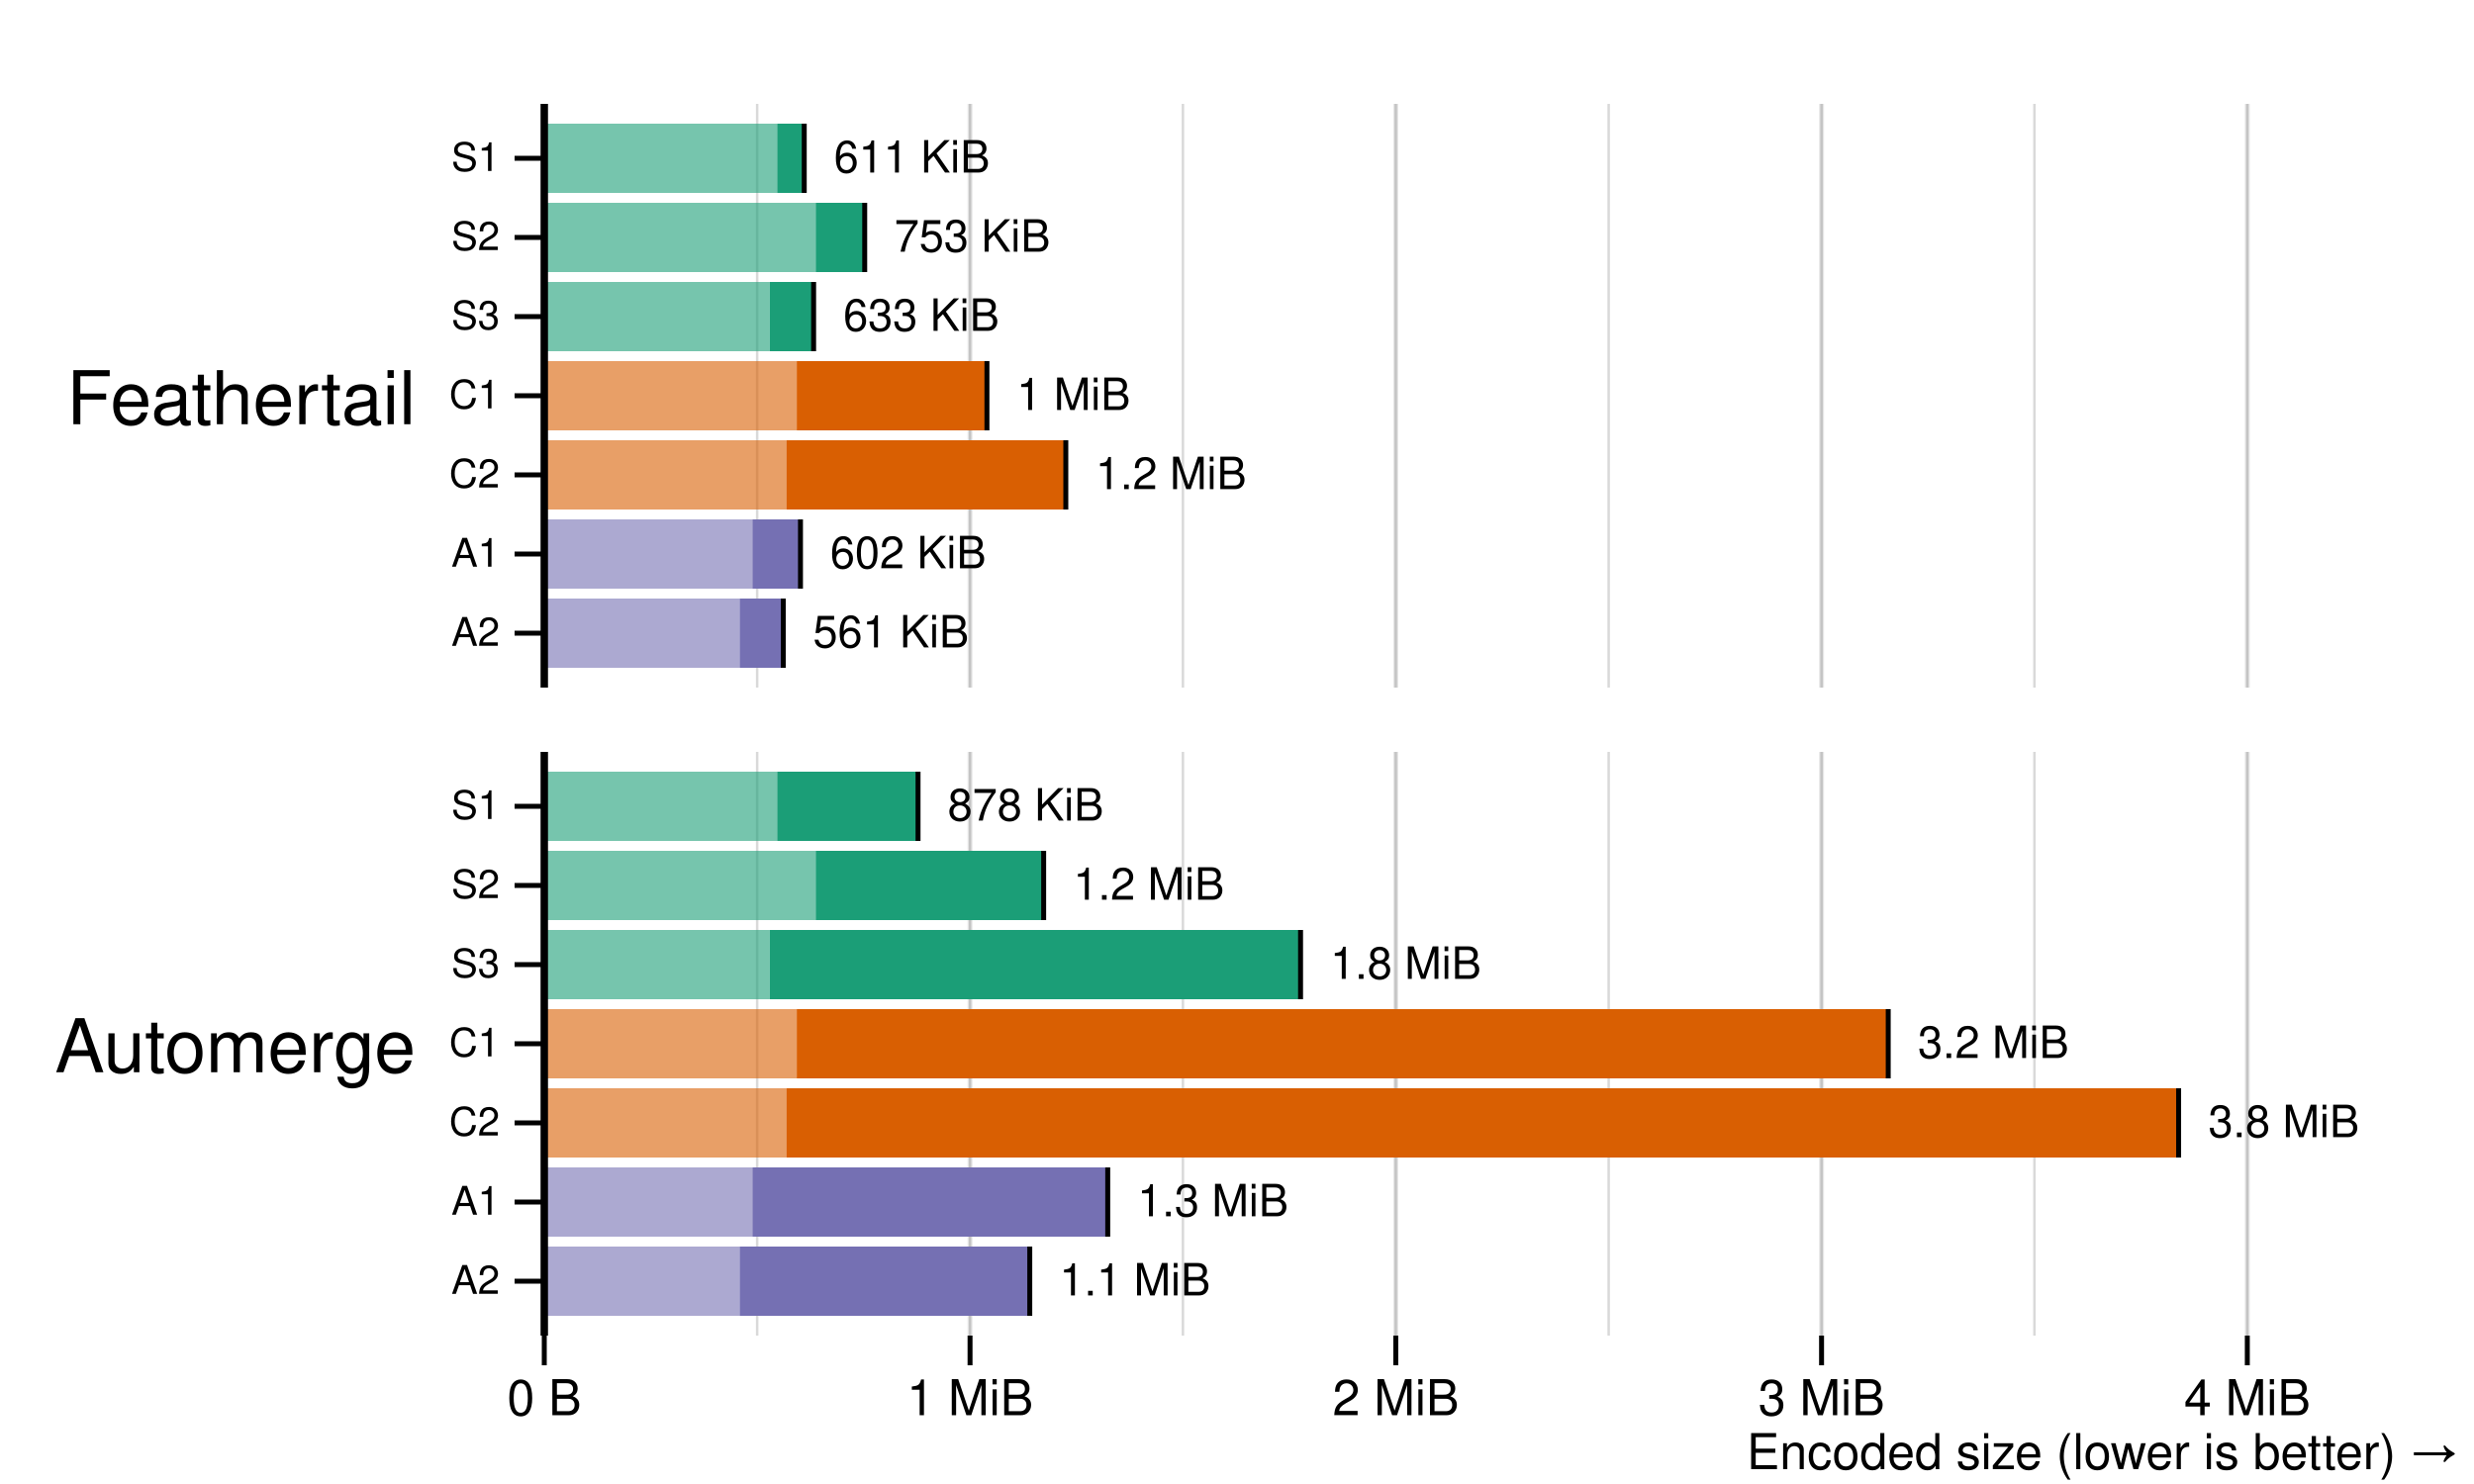
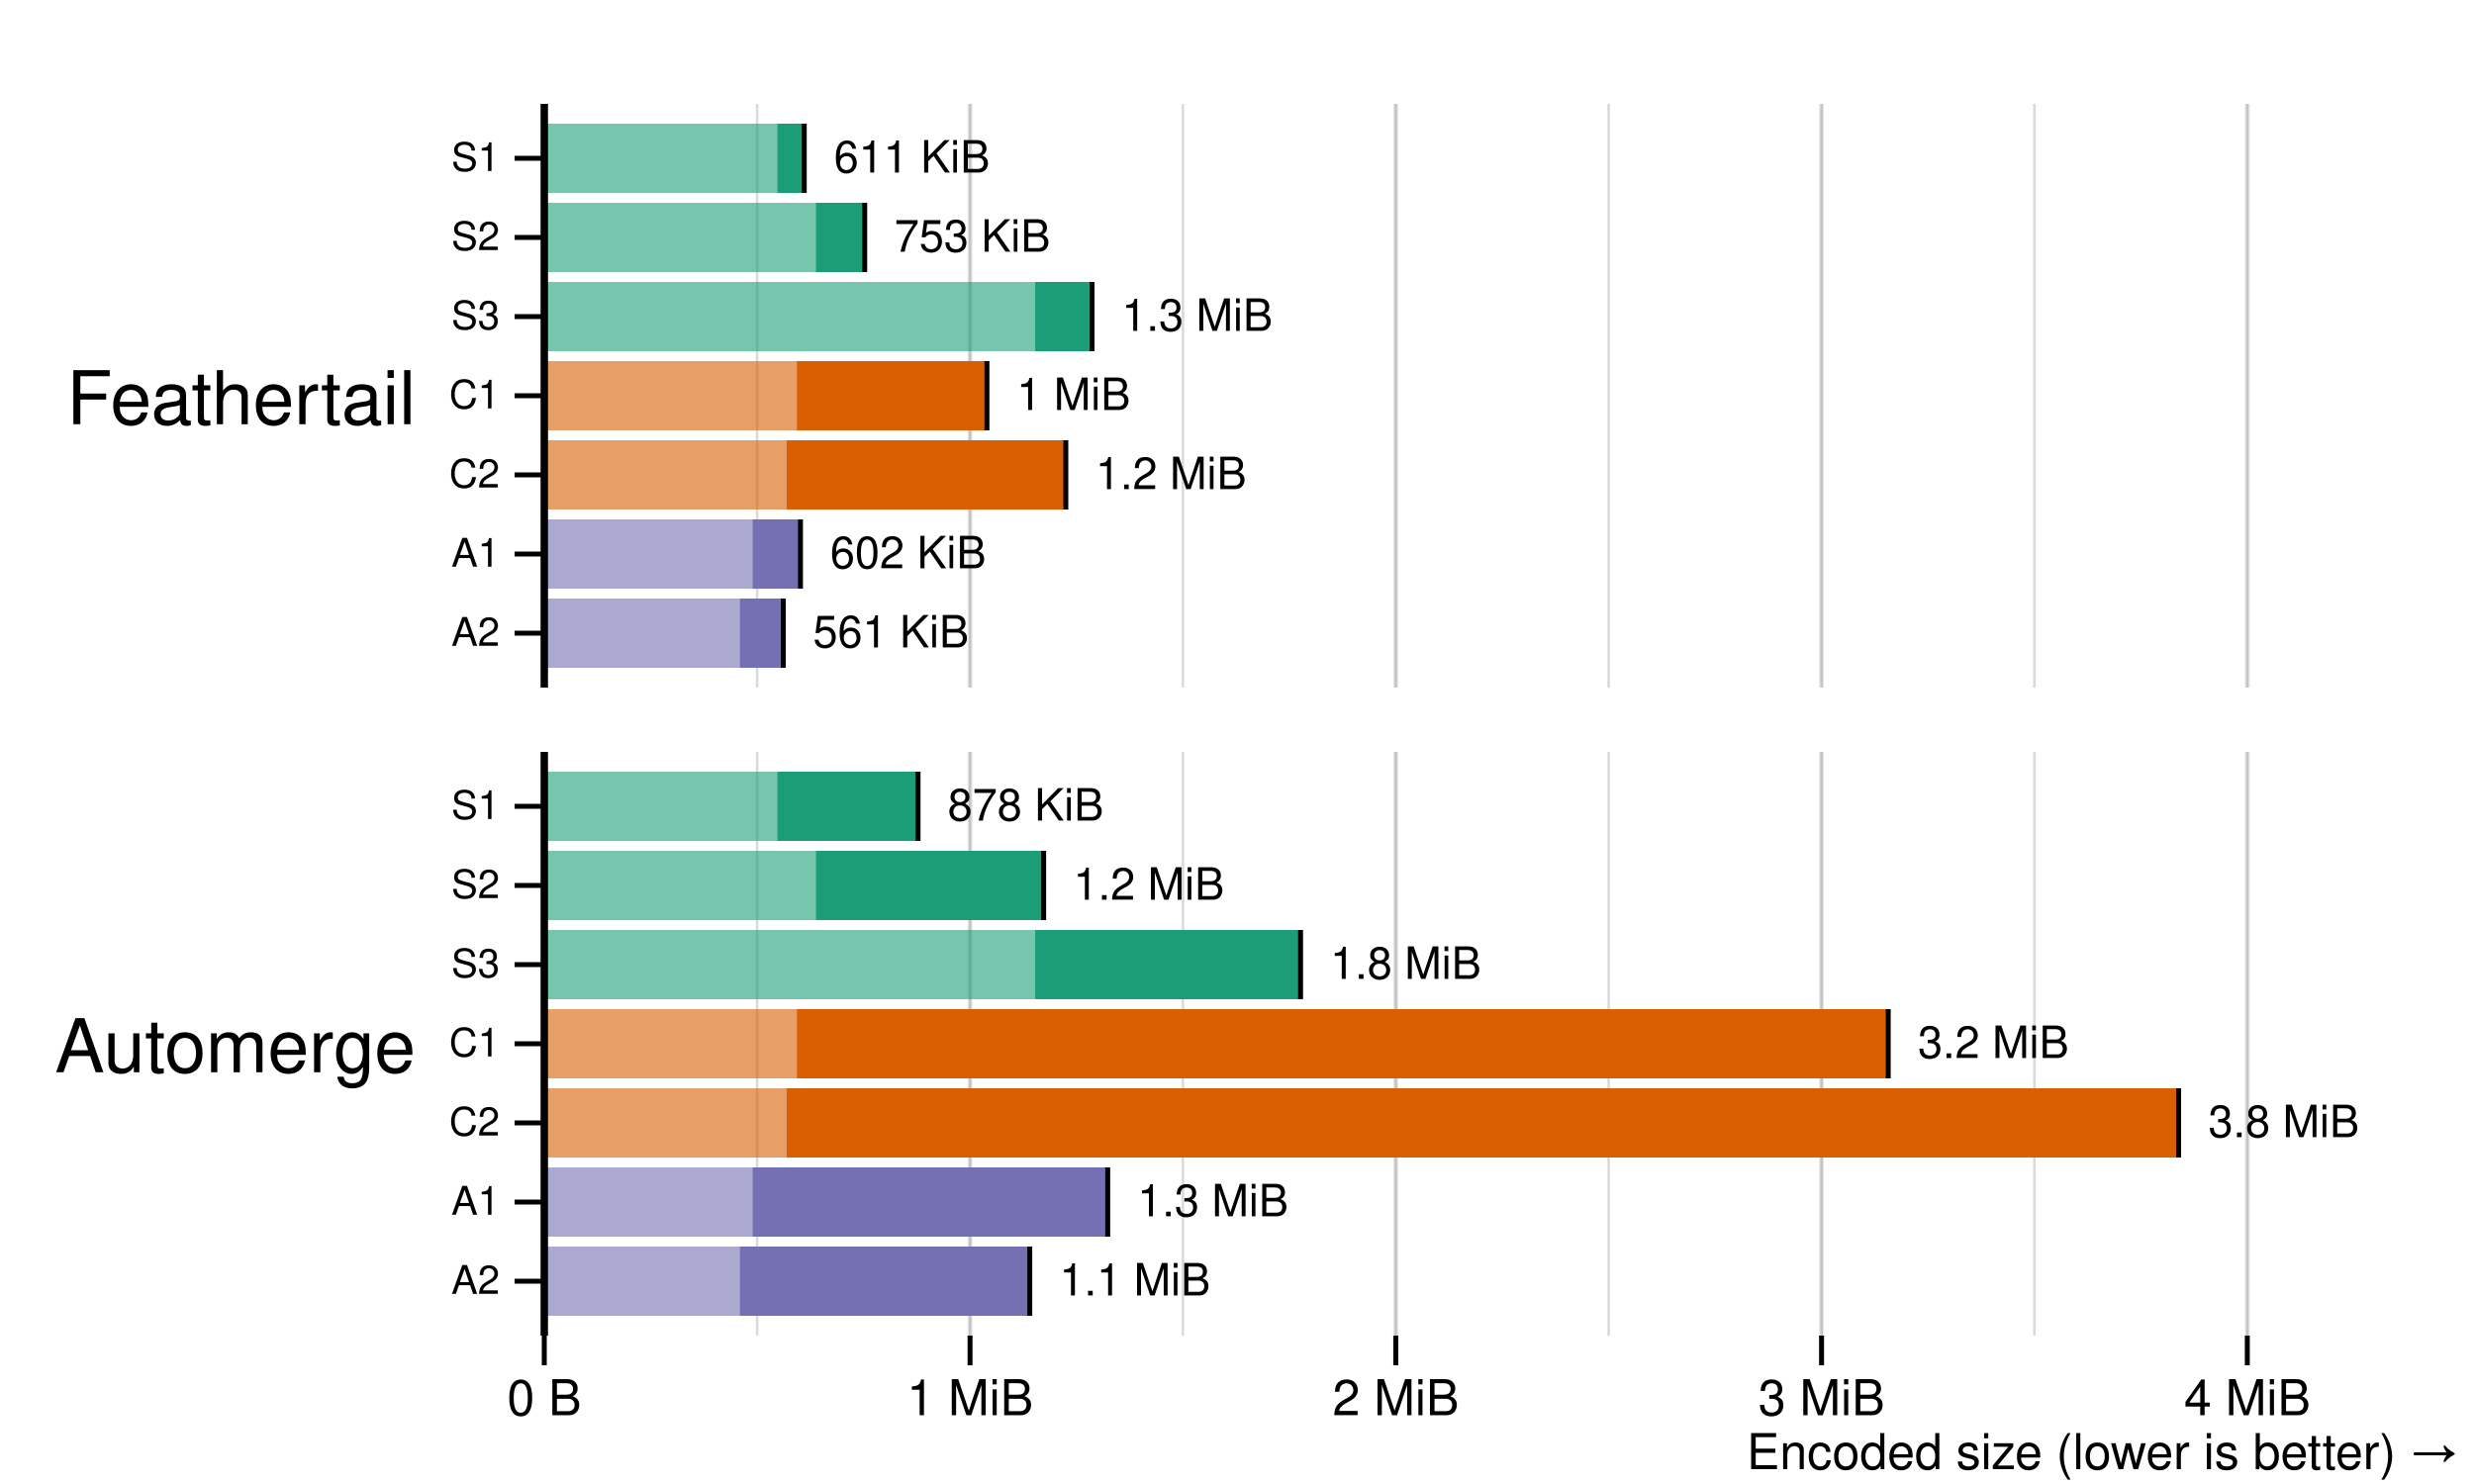
<svg xmlns="http://www.w3.org/2000/svg" class="plot-d6a7b5" fill="currentColor" font-family="system-ui, sans-serif" font-size="10" text-anchor="middle" width="500" height="300" viewBox="0 0 500 300" style="background: white; font-family: Helvetica Neue, Helvetica, Arial, sans-serif;" version="1.1">
  <style>:where(.plot-d6a7b5) {
  --plot-background: white;
  display: block;
  height: auto;
  height: intrinsic;
  max-width: 100%;
}
:where(.plot-d6a7b5 text),
:where(.plot-d6a7b5 tspan) {
  white-space: pre;
}</style>
  <g aria-label="x-grid" aria-hidden="true">
    <g stroke="currentColor" stroke-opacity="0.1" transform="translate(0,1)">
      <line x1="110" x2="110" y1="20" y2="138" />
      <line x1="196.047" x2="196.047" y1="20" y2="138" />
      <line x1="282.093" x2="282.093" y1="20" y2="138" />
      <line x1="368.14" x2="368.14" y1="20" y2="138" />
      <line x1="454.186" x2="454.186" y1="20" y2="138" />
    </g>
    <g stroke="currentColor" stroke-opacity="0.1" transform="translate(0,132)">
      <line x1="110" x2="110" y1="20" y2="138" />
      <line x1="196.047" x2="196.047" y1="20" y2="138" />
      <line x1="282.093" x2="282.093" y1="20" y2="138" />
      <line x1="368.14" x2="368.14" y1="20" y2="138" />
      <line x1="454.186" x2="454.186" y1="20" y2="138" />
    </g>
  </g>
  <g aria-label="x-axis tick" aria-hidden="true">
    <g fill="none" stroke="currentColor" transform="translate(0,132)">
      <path transform="translate(110,138)" d="M0,0L0,6" />
      <path transform="translate(196.0465,138)" d="M0,0L0,6" />
      <path transform="translate(282.093,138)" d="M0,0L0,6" />
      <path transform="translate(368.1395,138)" d="M0,0L0,6" />
      <path transform="translate(454.186,138)" d="M0,0L0,6" />
    </g>
  </g>
  <g aria-label="x-axis tick label" transform="translate(0,9)">
    <g font-variant="tabular-nums" transform="translate(0,132)">
      <text y="0.71em" transform="translate(110,138)">0 B</text>
      <text y="0.71em" transform="translate(196.0465,138)">1 MiB</text>
      <text y="0.71em" transform="translate(282.093,138)">2 MiB</text>
      <text y="0.71em" transform="translate(368.1395,138)">3 MiB</text>
      <text y="0.71em" transform="translate(454.186,138)">4 MiB</text>
    </g>
  </g>
  <g aria-label="x-axis label" text-anchor="end" transform="translate(17,27)">
    <text transform="translate(480,270)">Encoded size (lower is better) →</text>
  </g>
  <g aria-label="x-grid" aria-hidden="true">
    <g stroke="currentColor" stroke-width="0.5" stroke-opacity="0.15" transform="translate(0,1)">
      <line x1="110" x2="110" y1="20" y2="138" />
      <line x1="153.023" x2="153.023" y1="20" y2="138" />
      <line x1="196.047" x2="196.047" y1="20" y2="138" />
      <line x1="239.07" x2="239.07" y1="20" y2="138" />
      <line x1="282.093" x2="282.093" y1="20" y2="138" />
      <line x1="325.116" x2="325.116" y1="20" y2="138" />
      <line x1="368.14" x2="368.14" y1="20" y2="138" />
      <line x1="411.163" x2="411.163" y1="20" y2="138" />
      <line x1="454.186" x2="454.186" y1="20" y2="138" />
    </g>
    <g stroke="currentColor" stroke-width="0.5" stroke-opacity="0.15" transform="translate(0,132)">
      <line x1="110" x2="110" y1="20" y2="138" />
      <line x1="153.023" x2="153.023" y1="20" y2="138" />
      <line x1="196.047" x2="196.047" y1="20" y2="138" />
      <line x1="239.07" x2="239.07" y1="20" y2="138" />
      <line x1="282.093" x2="282.093" y1="20" y2="138" />
      <line x1="325.116" x2="325.116" y1="20" y2="138" />
      <line x1="368.14" x2="368.14" y1="20" y2="138" />
      <line x1="411.163" x2="411.163" y1="20" y2="138" />
      <line x1="454.186" x2="454.186" y1="20" y2="138" />
    </g>
  </g>
  <g aria-label="y-axis tick" aria-hidden="true" transform="translate(0,7)">
    <g fill="none" stroke="currentColor" transform="translate(0,1)">
      <path transform="translate(110,24)" d="M0,0L-6,0" />
      <path transform="translate(110,40)" d="M0,0L-6,0" />
      <path transform="translate(110,56)" d="M0,0L-6,0" />
      <path transform="translate(110,72)" d="M0,0L-6,0" />
      <path transform="translate(110,88)" d="M0,0L-6,0" />
      <path transform="translate(110,104)" d="M0,0L-6,0" />
      <path transform="translate(110,120)" d="M0,0L-6,0" />
    </g>
    <g fill="none" stroke="currentColor" transform="translate(0,132)">
      <path transform="translate(110,24)" d="M0,0L-6,0" />
      <path transform="translate(110,40)" d="M0,0L-6,0" />
      <path transform="translate(110,56)" d="M0,0L-6,0" />
      <path transform="translate(110,72)" d="M0,0L-6,0" />
      <path transform="translate(110,88)" d="M0,0L-6,0" />
      <path transform="translate(110,104)" d="M0,0L-6,0" />
      <path transform="translate(110,120)" d="M0,0L-6,0" />
    </g>
  </g>
  <g aria-label="y-axis tick label" transform="translate(-9,7)">
    <g text-anchor="end" font-size="8" transform="translate(0,1)">
      <text y="0.32em" transform="translate(110,24)">S1</text>
      <text y="0.32em" transform="translate(110,40)">S2</text>
      <text y="0.32em" transform="translate(110,56)">S3</text>
      <text y="0.32em" transform="translate(110,72)">C1</text>
      <text y="0.32em" transform="translate(110,88)">C2</text>
      <text y="0.32em" transform="translate(110,104)">A1</text>
      <text y="0.32em" transform="translate(110,120)">A2</text>
    </g>
    <g text-anchor="end" font-size="8" transform="translate(0,132)">
      <text y="0.32em" transform="translate(110,24)">S1</text>
      <text y="0.32em" transform="translate(110,40)">S2</text>
      <text y="0.32em" transform="translate(110,56)">S3</text>
      <text y="0.32em" transform="translate(110,72)">C1</text>
      <text y="0.32em" transform="translate(110,88)">C2</text>
      <text y="0.32em" transform="translate(110,104)">A1</text>
      <text y="0.32em" transform="translate(110,120)">A2</text>
    </g>
  </g>
  <g aria-label="bar">
    <g transform="translate(0,1)">
      <rect x="110" width="47.063" y="24" height="14" fill="#1b9e77" fill-opacity="0.6" />
      <rect x="110" width="54.854" y="40" height="14" fill="#1b9e77" fill-opacity="0.6" />
-       <rect x="110" width="45.566" y="56" height="14" fill="#1b9e77" fill-opacity="0.6" />
+       <rect x="110" width="99.154" y="56" height="14" fill="#1b9e77" fill-opacity="0.6" />
      <rect x="110" width="51.026" y="72" height="14" fill="#d95f02" fill-opacity="0.6" />
      <rect x="110" width="48.911" y="88" height="14" fill="#d95f02" fill-opacity="0.6" />
      <rect x="110" width="42.057" y="104" height="14" fill="#7570b3" fill-opacity="0.6" />
      <rect x="110" width="39.476" y="120" height="14" fill="#7570b3" fill-opacity="0.6" />
      <rect x="157.063" width="5.476" y="24" height="14" fill="#1b9e77" fill-opacity="1" />
      <rect x="164.854" width="9.906" y="40" height="14" fill="#1b9e77" fill-opacity="1" />
-       <rect x="155.566" width="8.867" y="56" height="14" fill="#1b9e77" fill-opacity="1" />
+       <rect x="209.154" width="11.548" y="56" height="14" fill="#1b9e77" fill-opacity="1" />
      <rect x="161.026" width="38.435" y="72" height="14" fill="#d95f02" fill-opacity="1" />
      <rect x="158.911" width="56.491" y="88" height="14" fill="#d95f02" fill-opacity="1" />
      <rect x="152.057" width="9.723" y="104" height="14" fill="#7570b3" fill-opacity="1" />
      <rect x="149.476" width="8.823" y="120" height="14" fill="#7570b3" fill-opacity="1" />
    </g>
    <g transform="translate(0,132)">
      <rect x="110" width="47.063" y="24" height="14" fill="#1b9e77" fill-opacity="0.6" />
      <rect x="110" width="54.854" y="40" height="14" fill="#1b9e77" fill-opacity="0.6" />
-       <rect x="110" width="45.566" y="56" height="14" fill="#1b9e77" fill-opacity="0.6" />
+       <rect x="110" width="99.154" y="56" height="14" fill="#1b9e77" fill-opacity="0.6" />
      <rect x="110" width="51.026" y="72" height="14" fill="#d95f02" fill-opacity="0.6" />
      <rect x="110" width="48.911" y="88" height="14" fill="#d95f02" fill-opacity="0.6" />
      <rect x="110" width="42.057" y="104" height="14" fill="#7570b3" fill-opacity="0.6" />
      <rect x="110" width="39.476" y="120" height="14" fill="#7570b3" fill-opacity="0.6" />
      <rect x="157.063" width="28.477" y="24" height="14" fill="#1b9e77" fill-opacity="1" />
      <rect x="164.854" width="46.071" y="40" height="14" fill="#1b9e77" fill-opacity="1" />
-       <rect x="155.566" width="107.279" y="56" height="14" fill="#1b9e77" fill-opacity="1" />
+       <rect x="209.154" width="53.692" y="56" height="14" fill="#1b9e77" fill-opacity="1" />
      <rect x="161.026" width="220.587" y="72" height="14" fill="#d95f02" fill-opacity="1" />
      <rect x="158.911" width="281.394" y="88" height="14" fill="#d95f02" fill-opacity="1" />
      <rect x="152.057" width="71.819" y="104" height="14" fill="#7570b3" fill-opacity="1" />
      <rect x="149.476" width="58.641" y="120" height="14" fill="#7570b3" fill-opacity="1" />
    </g>
  </g>
  <g aria-label="fy-axis tick label" transform="translate(-26,0)">
    <g text-anchor="end" font-size="15px" transform="translate(0,1)">
      <text y="0.384em" transform="translate(110,79)">Feathertail</text>
    </g>
    <g text-anchor="end" font-size="15px" transform="translate(0,132)">
      <text y="0.384em" transform="translate(110,79)">Automerge</text>
    </g>
  </g>
  <g aria-label="tick">
    <g stroke="currentColor" transform="translate(0,1)">
      <line x1="162.539" x2="162.539" y1="24" y2="38" />
      <line x1="174.76" x2="174.76" y1="40" y2="54" />
-       <line x1="164.433" x2="164.433" y1="56" y2="70" />
+       <line x1="220.702" x2="220.702" y1="56" y2="70" />
      <line x1="199.461" x2="199.461" y1="72" y2="86" />
      <line x1="215.402" x2="215.402" y1="88" y2="102" />
      <line x1="161.78" x2="161.78" y1="104" y2="118" />
      <line x1="158.299" x2="158.299" y1="120" y2="134" />
    </g>
    <g stroke="currentColor" transform="translate(0,132)">
      <line x1="185.539" x2="185.539" y1="24" y2="38" />
      <line x1="210.925" x2="210.925" y1="40" y2="54" />
      <line x1="262.845" x2="262.845" y1="56" y2="70" />
      <line x1="381.613" x2="381.613" y1="72" y2="86" />
      <line x1="440.305" x2="440.305" y1="88" y2="102" />
      <line x1="223.875" x2="223.875" y1="104" y2="118" />
      <line x1="208.117" x2="208.117" y1="120" y2="134" />
    </g>
  </g>
  <g aria-label="text" transform="translate(6,7)">
    <g fill="black" text-anchor="start" font-size="9" transform="translate(0,1)">
      <text y="0.32em" transform="translate(162.5387,24)">611 KiB</text>
      <text y="0.32em" transform="translate(174.7597,40)">753 KiB</text>
-       <text y="0.32em" transform="translate(164.4332,56)">633 KiB</text>
+       <text y="0.32em" transform="translate(220.7019,56)">1.3 MiB</text>
      <text y="0.32em" transform="translate(199.461,72)">1 MiB</text>
      <text y="0.32em" transform="translate(215.4019,88)">1.2 MiB</text>
      <text y="0.32em" transform="translate(161.7798,104)">602 KiB</text>
      <text y="0.32em" transform="translate(158.2995,120)">561 KiB</text>
    </g>
    <g fill="black" text-anchor="start" font-size="9" transform="translate(0,132)">
      <text y="0.32em" transform="translate(185.5395,24)">878 KiB</text>
      <text y="0.32em" transform="translate(210.9249,40)">1.2 MiB</text>
      <text y="0.32em" transform="translate(262.8455,56)">1.8 MiB</text>
      <text y="0.32em" transform="translate(381.6129,72)">3.2 MiB</text>
      <text y="0.32em" transform="translate(440.3046,88)">3.8 MiB</text>
      <text y="0.32em" transform="translate(223.8752,104)">1.3 MiB</text>
      <text y="0.32em" transform="translate(208.1172,120)">1.1 MiB</text>
    </g>
  </g>
  <g aria-label="rule">
    <g stroke="currentColor" stroke-width="1.5" transform="translate(0,1)">
      <line x1="110" x2="110" y1="20" y2="138" />
    </g>
    <g stroke="currentColor" stroke-width="1.5" transform="translate(0,132)">
      <line x1="110" x2="110" y1="20" y2="138" />
    </g>
  </g>
</svg>
